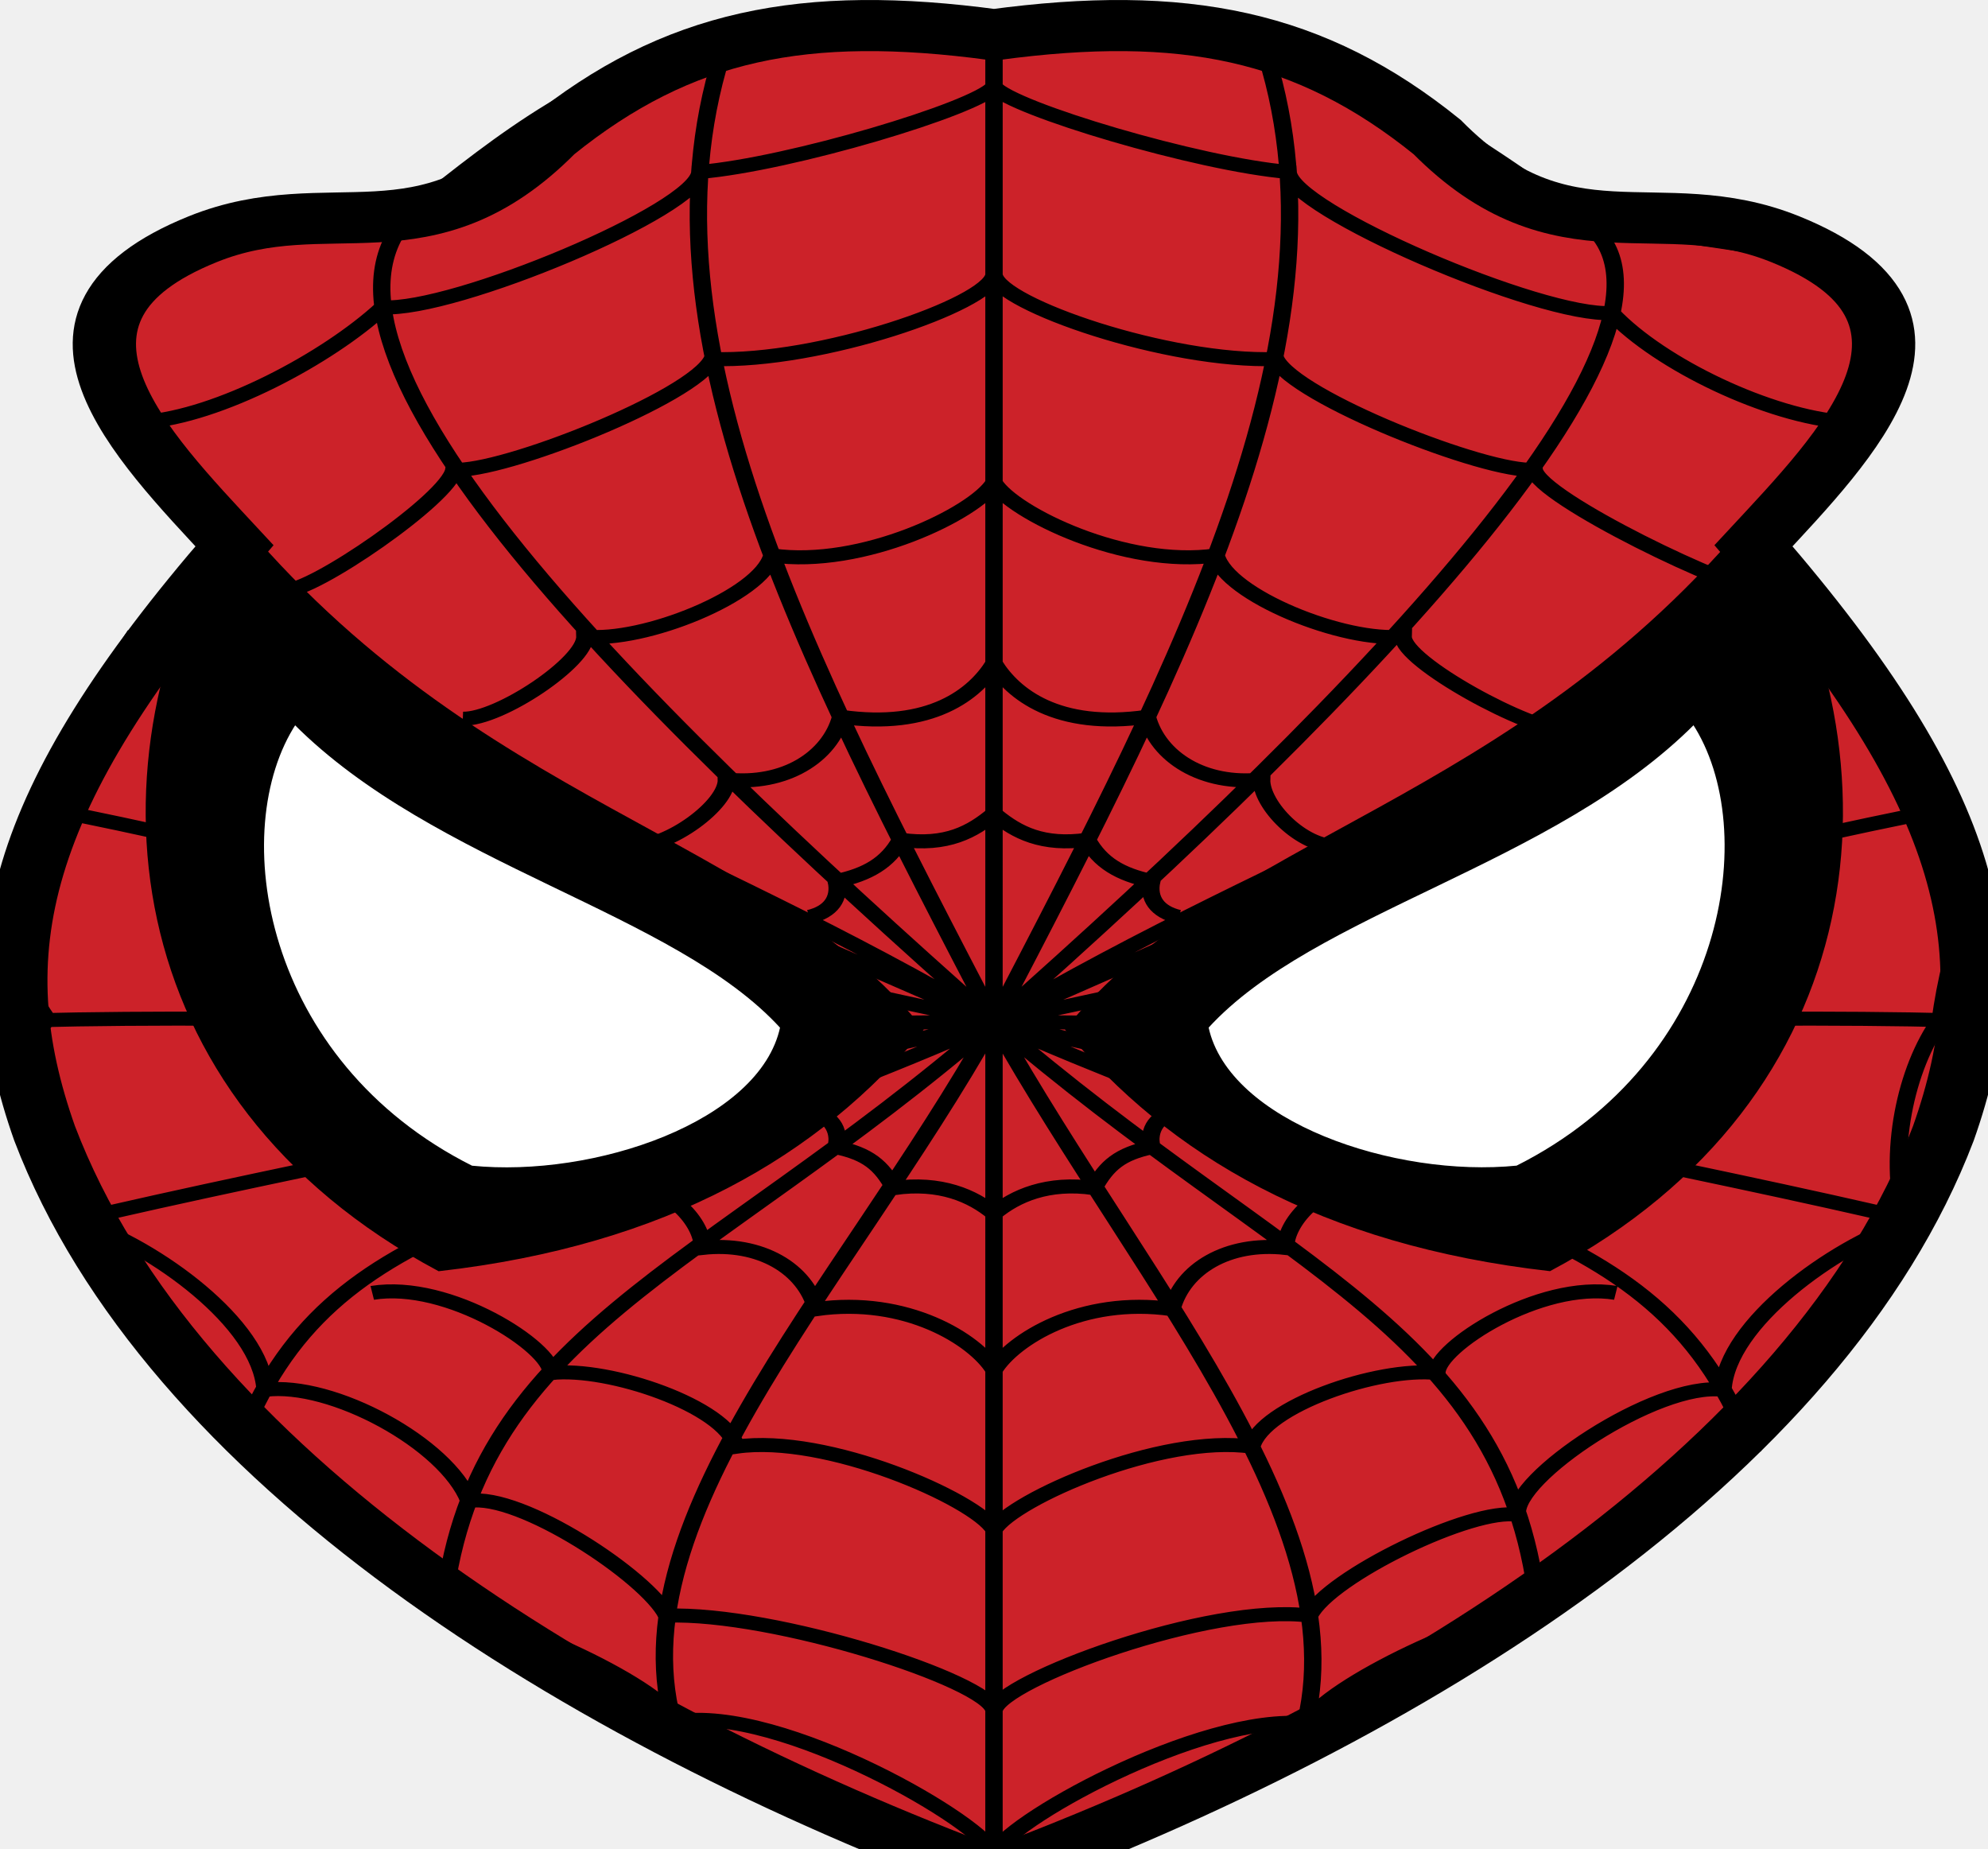
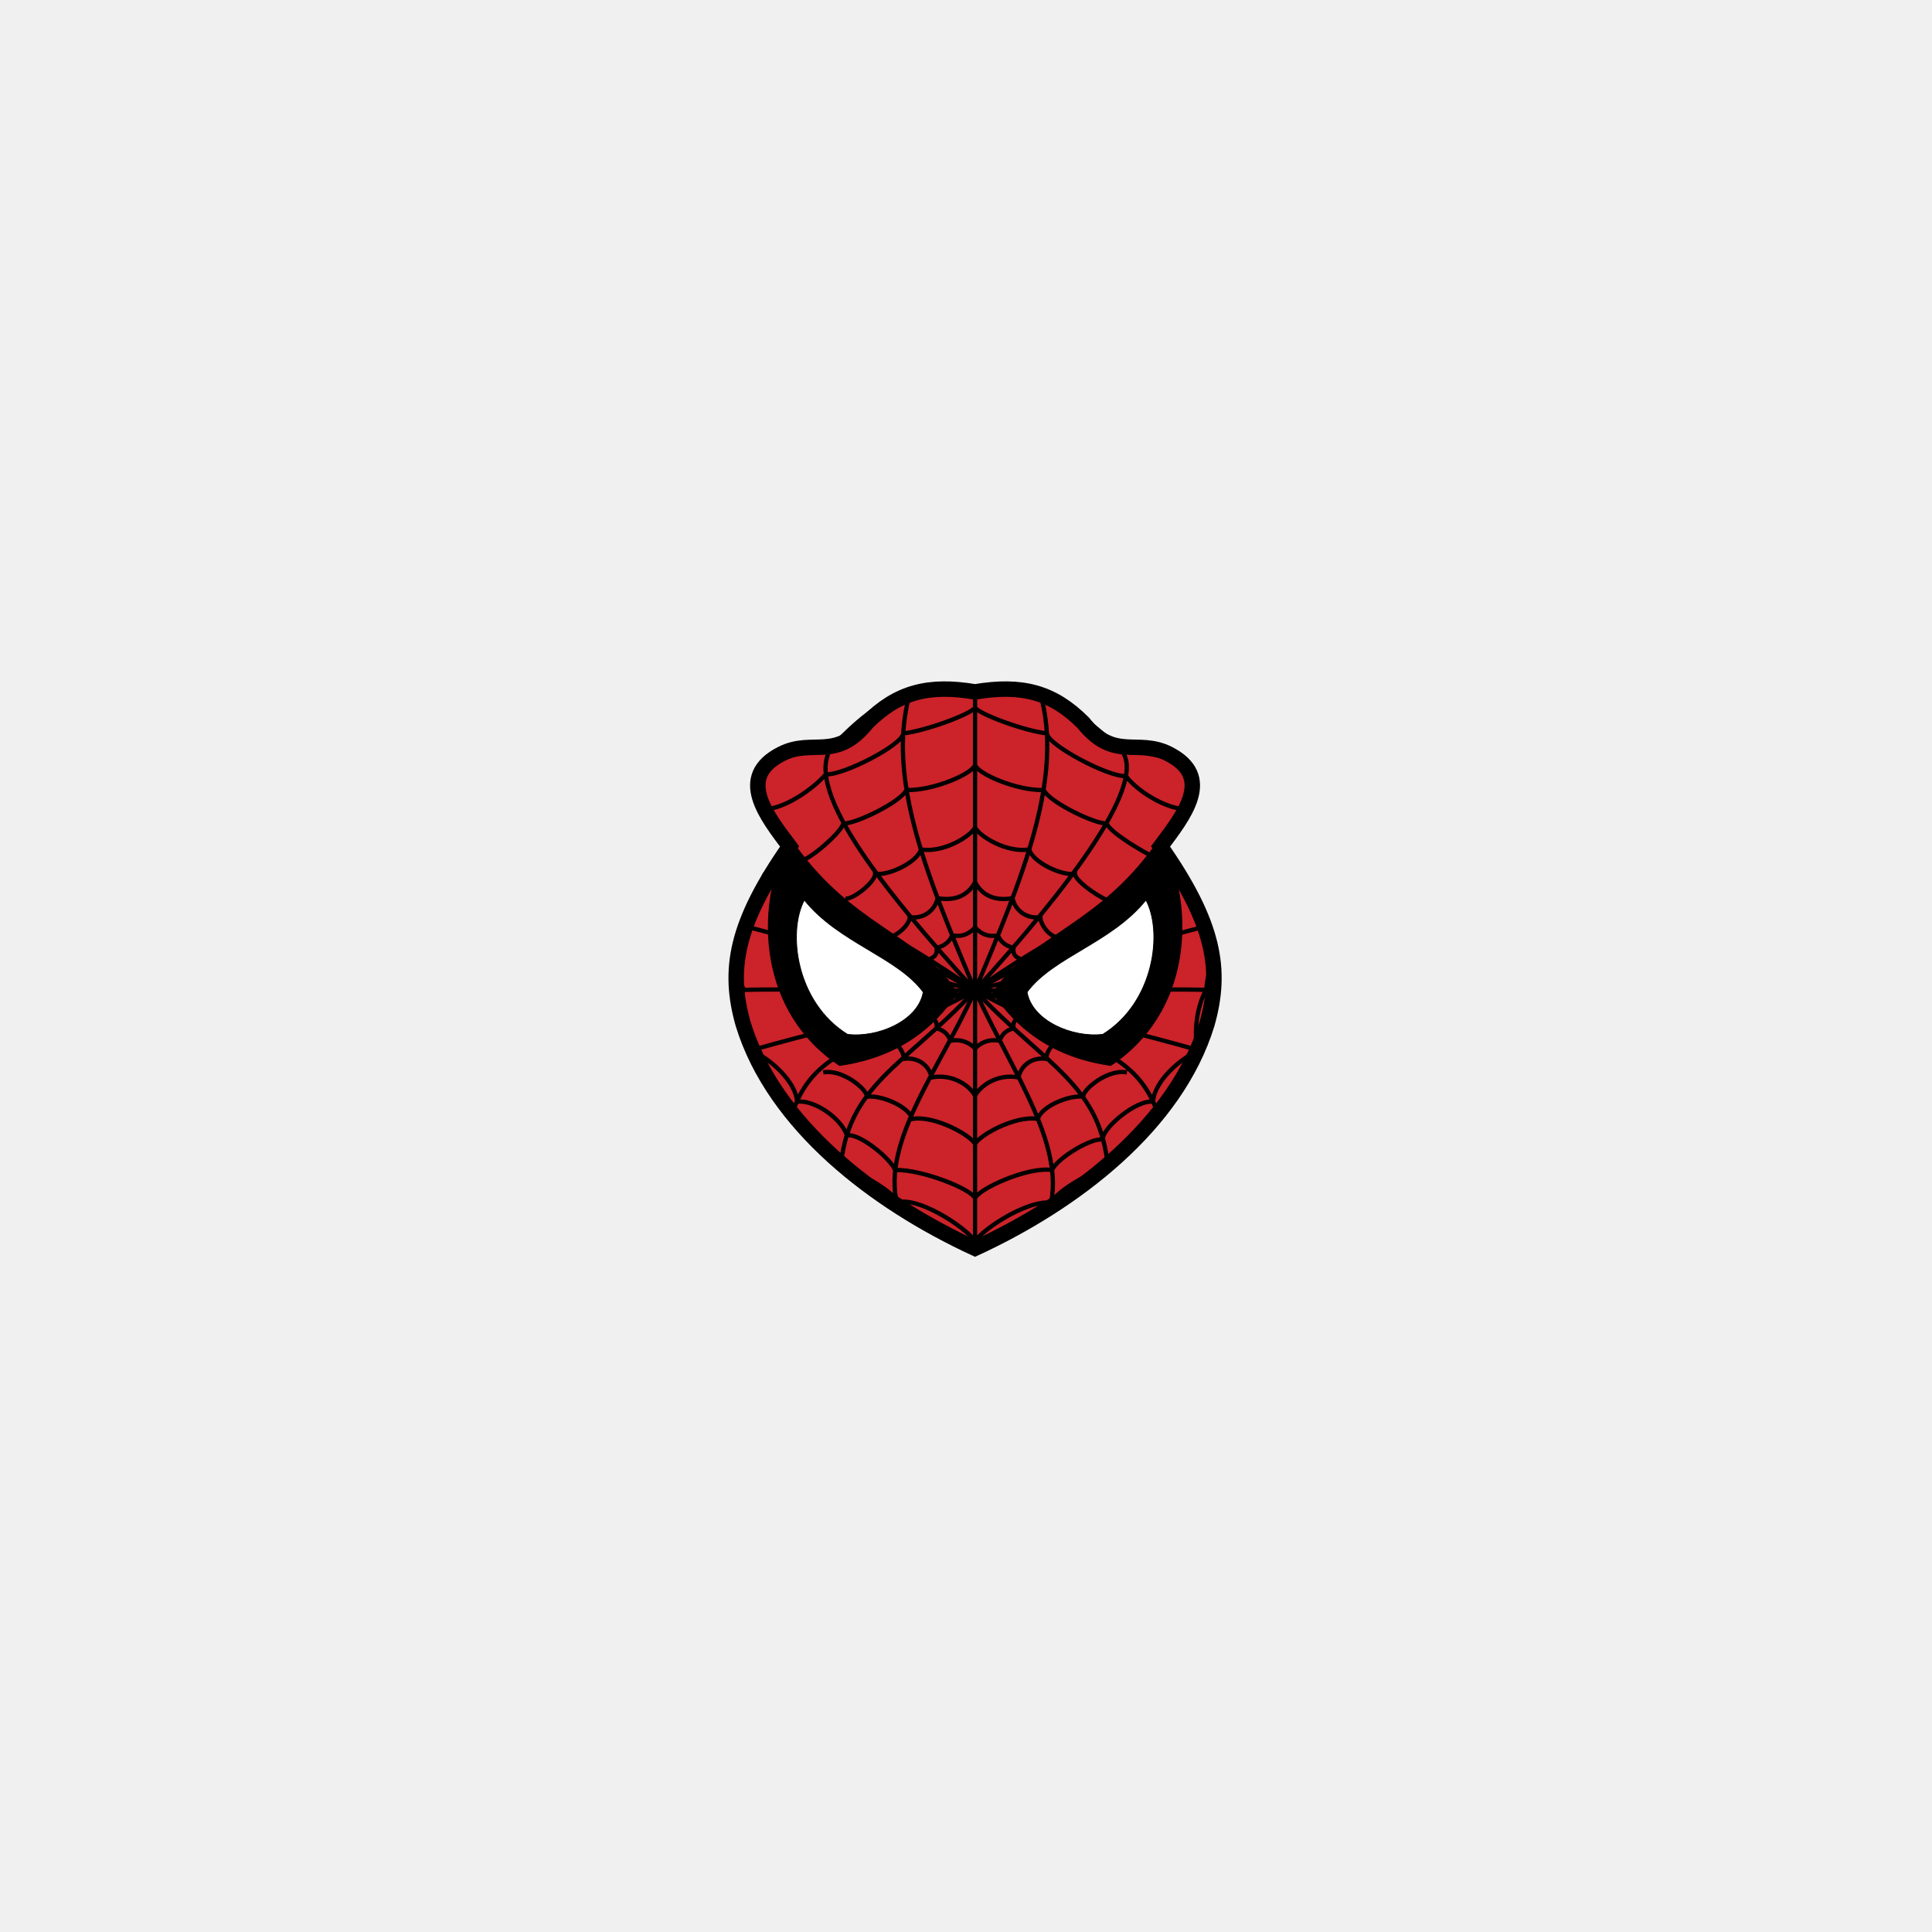
- <svg xmlns="http://www.w3.org/2000/svg" xmlns:xlink="http://www.w3.org/1999/xlink" width="155.64" height="144.721" viewBox="94.525 66.337 125.64 144.721" preserveAspectRatio="none">
+ <svg xmlns="http://www.w3.org/2000/svg" xmlns:xlink="http://www.w3.org/1999/xlink" version="1.1" viewBox="-95 -110 500 500">
  <g>
    <defs>
      <path id="s-Path_7-d1224" d="M157.344 213.059 C183.344 201.059 209.344 181.059 217.344 155.059 C221.344 141.059 219.344 129.059 205.344 109.059 C211.344 101.059 219.344 91.059 207.344 85.059 C199.344 81.059 193.344 87.059 185.344 77.059 C177.344 69.059 169.344 67.059 157.344 69.059 C145.344 67.059 137.344 69.059 129.344 77.059 C121.344 87.059 115.344 81.059 107.344 85.059 C95.344 91.059 103.344 101.059 109.344 109.059 C95.344 129.059 93.344 141.059 97.344 155.059 C105.344 181.059 131.344 201.059 157.344 213.059 Z " />
    </defs>
    <g style="mix-blend-mode:normal">
      <use xlink:href="#s-Path_7-d1224" fill="#CC2229" fill-opacity="1.0" />
    </g>
  </g>
  <g>
    <defs>
      <path id="s-Path_12-d1224" d="M157.344 213.059 C183.344 201.059 209.344 181.059 217.344 155.059 C221.344 141.059 219.344 129.059 205.344 109.059 C211.344 101.059 219.344 91.059 207.344 85.059 C199.344 81.059 193.344 87.059 185.344 77.059 C177.344 69.059 169.344 67.059 157.344 69.059 C145.344 67.059 137.344 69.059 129.344 77.059 C121.344 87.059 115.344 81.059 107.344 85.059 C95.344 91.059 103.344 101.059 109.344 109.059 C95.344 129.059 93.344 141.059 97.344 155.059 C105.344 181.059 131.344 201.059 157.344 213.059 Z " />
    </defs>
    <g style="mix-blend-mode:normal">
      <use xlink:href="#s-Path_12-d1224" fill="none" stroke-width="4.0" stroke="#000000" stroke-linecap="butt" />
    </g>
  </g>
  <g>
    <defs>
      <path id="s-Path_15-d1224" d="M121.157 82.364 C110.941 92.357 133.732 120.462 157.345 146.318 C180.957 120.462 203.374 91.543 194.703 83.677 C183.382 73.409 179.865 72.344 174.289 69.686 C180.381 91.667 169.435 117.553 157.345 146.318 C145.255 117.554 134.307 91.667 140.4 69.686 C132.317 71.133 125.816 77.807 121.157 82.364 Z M157.366 130.016 L157.344 130.039 M157.366 130.016 L157.481 130.135 L157.522 130.175 M157.345 130.038 C156.005 131.42 154.371 132.593 151.437 132.075 C150.638 133.86 149.374 134.798 147.379 135.314 C147.628 136.664 147.034 137.714 145.687 138.111 M157.345 130.038 L157.461 130.155 C158.779 131.484 160.404 132.577 163.252 132.075 C164.052 133.86 165.315 134.798 167.312 135.314 C167.063 136.664 167.656 137.714 169.003 138.111 M157.346 118.274 C156.167 120.631 153.379 123.465 147.658 122.448 C146.979 125.576 144.133 127.862 140.433 127.356 C140.477 129.318 136.822 132.665 134.498 132.595 M157.346 118.274 C158.525 120.631 161.313 123.465 167.034 122.448 C167.713 125.576 170.559 127.862 174.259 127.356 C174.214 129.318 176.758 132.665 179.082 132.595 M157.346 104.131 C156.167 106.488 149.031 110.83 143.31 109.814 C142.631 112.942 135.19 116.666 131.489 116.16 C131.535 118.123 126.099 122.67 123.775 122.6 M157.346 104.131 C158.525 106.488 165.661 110.83 171.382 109.814 C172.061 112.941 179.502 116.666 183.203 116.16 C183.157 118.123 191.242 123.597 193.566 123.527 M157.346 87.875 C156.971 90.181 146.331 94.733 139.544 94.441 C138.331 97.458 126.221 103.376 123.21 103.106 C122.918 105.317 114.255 112.702 112.555 112.542 M157.346 73.142 C156.206 74.842 144.43 79.202 138.76 79.796 C138.612 82.743 123.179 90.731 118.73 90.391 C115.229 94.398 108.34 98.945 103.608 99.365 M157.346 73.142 C158.486 74.842 170.263 79.202 175.932 79.796 C176.08 82.743 191.924 91.179 196.373 90.839 C199.463 94.884 206.352 98.945 211.085 99.365 M157.346 87.875 C157.721 90.181 168.361 94.733 175.148 94.441 C176.361 97.458 188.471 103.375 191.482 103.106 C191.774 105.317 204.191 112.702 205.891 112.542 M142.923 69.27 C142.091 69.51 141.544 69.026 140.768 69.27 C133.122 73.687 128.148 82.519 121.112 81.9 C118.732 86.521 108.523 83.215 104.259 86.701 M171.771 69.271 C172.601 69.511 173.41 69.755 174.185 69.999 C181.831 74.416 187.518 79.663 193.507 81.856 C196.344 85.103 205.446 84.877 209.936 86.98 M98.721 162.039 C113.554 157.686 132.828 153.354 157.345 146.318 M215.968 162.039 C201.136 157.686 181.862 153.354 157.345 146.318 M137.673 203.382 C132.136 186.682 147.689 167.676 157.344 146.319 M122.495 192.882 C124.175 170.682 138.879 166.081 157.345 146.318 M109.543 179.588 C115.476 160.296 128.447 162.089 157.344 146.318 M191.777 192.815 C190.097 170.616 175.811 166.081 157.345 146.318 M205.321 180.093 C199.388 160.801 186.242 162.089 157.345 146.318 M102.353 116.16 C117.397 123.947 131.916 132.812 157.345 146.318 M96.126 129.323 C111.353 132.963 131.022 139.468 157.345 146.318 M96.541 146.214 C111.65 145.729 131.61 146.732 157.345 146.318 M211.085 116.16 C196.042 123.947 182.773 132.812 157.345 146.318 M218.563 129.398 C203.335 133.038 183.665 139.468 157.344 146.318 M218.149 146.214 C203.04 145.729 183.08 146.732 157.345 146.318 M157.345 161.339 L157.461 161.221 L157.483 161.198 M157.345 161.339 C156.005 159.957 153.953 158.826 151.019 159.343 C150.221 157.558 149.374 156.661 147.379 156.146 C147.628 154.797 147.034 153.663 145.687 153.266 C147.035 153.663 147.629 154.713 147.379 156.062 M157.345 161.339 C158.685 159.957 160.737 158.826 163.671 159.343 C164.469 157.558 165.315 156.661 167.311 156.146 C167.062 154.797 167.655 153.663 169.002 153.266 C167.655 153.663 167.061 154.713 167.311 156.062 M157.346 173.587 C156.167 171.23 151.822 167.805 146.1 168.821 C145.421 165.694 142.611 163.521 138.911 164.027 C138.956 162.065 136.824 159.196 134.498 159.266 M157.346 186.079 C156.167 183.722 146.78 178.572 141.058 179.588 C140.379 176.46 133.057 173.317 129.357 173.823 C129.401 171.861 122.894 166.568 118.051 167.548 M157.346 200.228 C156.971 197.921 143.455 192.523 136.669 192.815 C135.455 189.798 127.401 183.178 124.169 183.841 C122.746 179.362 115.517 174.473 111.277 175.137 C111.019 169.922 104.28 163.955 99.739 162.043 C100.893 156.579 93.475 150.674 97.537 146.179 C93.854 139.579 96.522 138.235 95.575 134.573 M157.346 211.541 C156.971 209.234 143.848 199.756 137.287 201.101 C136.074 198.084 125.507 192.239 122.495 192.509 C122.204 190.303 114.184 180.496 109.543 179.356 M109.368 176.84 C108.694 175.082 106.018 172.413 103.816 169.251 M157.346 173.587 C158.525 171.23 162.87 167.805 168.593 168.821 C169.271 165.694 172.082 163.521 175.781 164.027 C175.737 162.065 177.868 159.196 180.194 159.266 M157.346 186.079 C158.525 183.722 167.912 178.572 173.634 179.588 C174.313 176.46 181.636 173.317 185.336 173.823 C185.291 171.861 191.799 166.568 196.642 167.548 M102.082 96.632 C103.786 100.047 106.1 103.554 108.799 107.164 C106.1 103.555 103.786 100.047 102.082 96.632 M157.345 146.318 C157.357 146.309 157.369 146.3 157.382 146.291 M109.359 113.26 C120.293 125.586 138.371 132.483 157.345 146.318 M212.607 96.632 C210.904 100.047 208.59 103.554 205.891 107.164 C208.59 103.555 210.904 100.047 212.607 96.632 M205.329 113.26 C194.396 125.586 176.318 132.483 157.344 146.318 M157.345 68.101 L157.344 214.874 M176.221 204.208 C181.955 187.608 167 167.676 157.345 146.319 M157.346 200.228 C157.721 197.921 171.039 191.781 177.282 192.815 C178.495 189.798 187.582 184.303 190.43 184.931 C190.044 182.126 199.175 174.473 203.415 175.137 C203.673 169.922 210.412 163.955 214.953 162.043 C213.798 156.579 214.976 149.922 217.155 146.179 C217.444 143.288 218.168 139.748 219.113 136.092 M157.346 211.541 C157.721 209.234 170.461 200.382 177.099 201.268 C178.311 198.251 188.673 192.289 191.684 192.559 C191.975 190.354 199.145 181.865 203.786 180.722 M205.028 179.19 C205.704 177.432 207.824 174.47 210.02 171.314 " />
    </defs>
    <g style="mix-blend-mode:normal">
      <use xlink:href="#s-Path_15-d1224" fill="none" stroke-width="1.098" stroke="#000000" stroke-linecap="butt" />
    </g>
  </g>
  <g>
    <defs>
      <path id="s-Path_18-d1224" d="M161.953 146.928 C171.905 131.599 190.026 129.739 205.483 106.526 C214.9 125.89 212.896 152.228 192.46 165.735 C178.075 163.706 168.462 156.688 161.953 146.928 Z " />
    </defs>
    <g style="mix-blend-mode:normal">
      <use xlink:href="#s-Path_18-d1224" fill="#000000" fill-opacity="1.0" fill-rule="evenodd" stroke-width="0.216" stroke="#000000" stroke-linecap="butt" />
    </g>
  </g>
  <g>
    <defs>
      <path id="s-Path_19-d1224" d="M170.795 146.754 C177.516 137.633 192.654 134.023 201.573 122.917 C205.995 131.262 203.72 149.423 190.41 157.691 C182.638 158.661 172.096 154.241 170.795 146.754 Z " />
    </defs>
    <g style="mix-blend-mode:normal">
      <use xlink:href="#s-Path_19-d1224" fill="#FFFFFF" fill-opacity="1.0" fill-rule="evenodd" stroke-width="0.216" stroke="#000000" stroke-linecap="butt" />
    </g>
  </g>
  <g>
    <defs>
      <path id="s-Path_16-d1224" d="M152.78 146.933 C142.827 131.604 124.704 129.744 109.248 106.53 C99.829 125.894 101.834 152.233 122.271 165.74 C136.657 163.712 146.27 156.693 152.78 146.933 Z " />
    </defs>
    <g style="mix-blend-mode:normal">
      <use xlink:href="#s-Path_16-d1224" fill="#000000" fill-opacity="1.0" fill-rule="evenodd" stroke-width="0.216" stroke="#000000" stroke-linecap="butt" />
    </g>
  </g>
  <g>
    <defs>
      <path id="s-Path_17-d1224" d="M143.937 146.759 C137.216 137.637 122.076 134.028 113.157 122.921 C108.735 131.266 111.01 149.428 124.321 157.696 C132.094 158.667 142.636 154.246 143.937 146.759 Z " />
    </defs>
    <g style="mix-blend-mode:normal">
      <use xlink:href="#s-Path_17-d1224" fill="#FFFFFF" fill-opacity="1.0" fill-rule="evenodd" stroke-width="0.216" stroke="#000000" stroke-linecap="butt" />
    </g>
  </g>
</svg>
